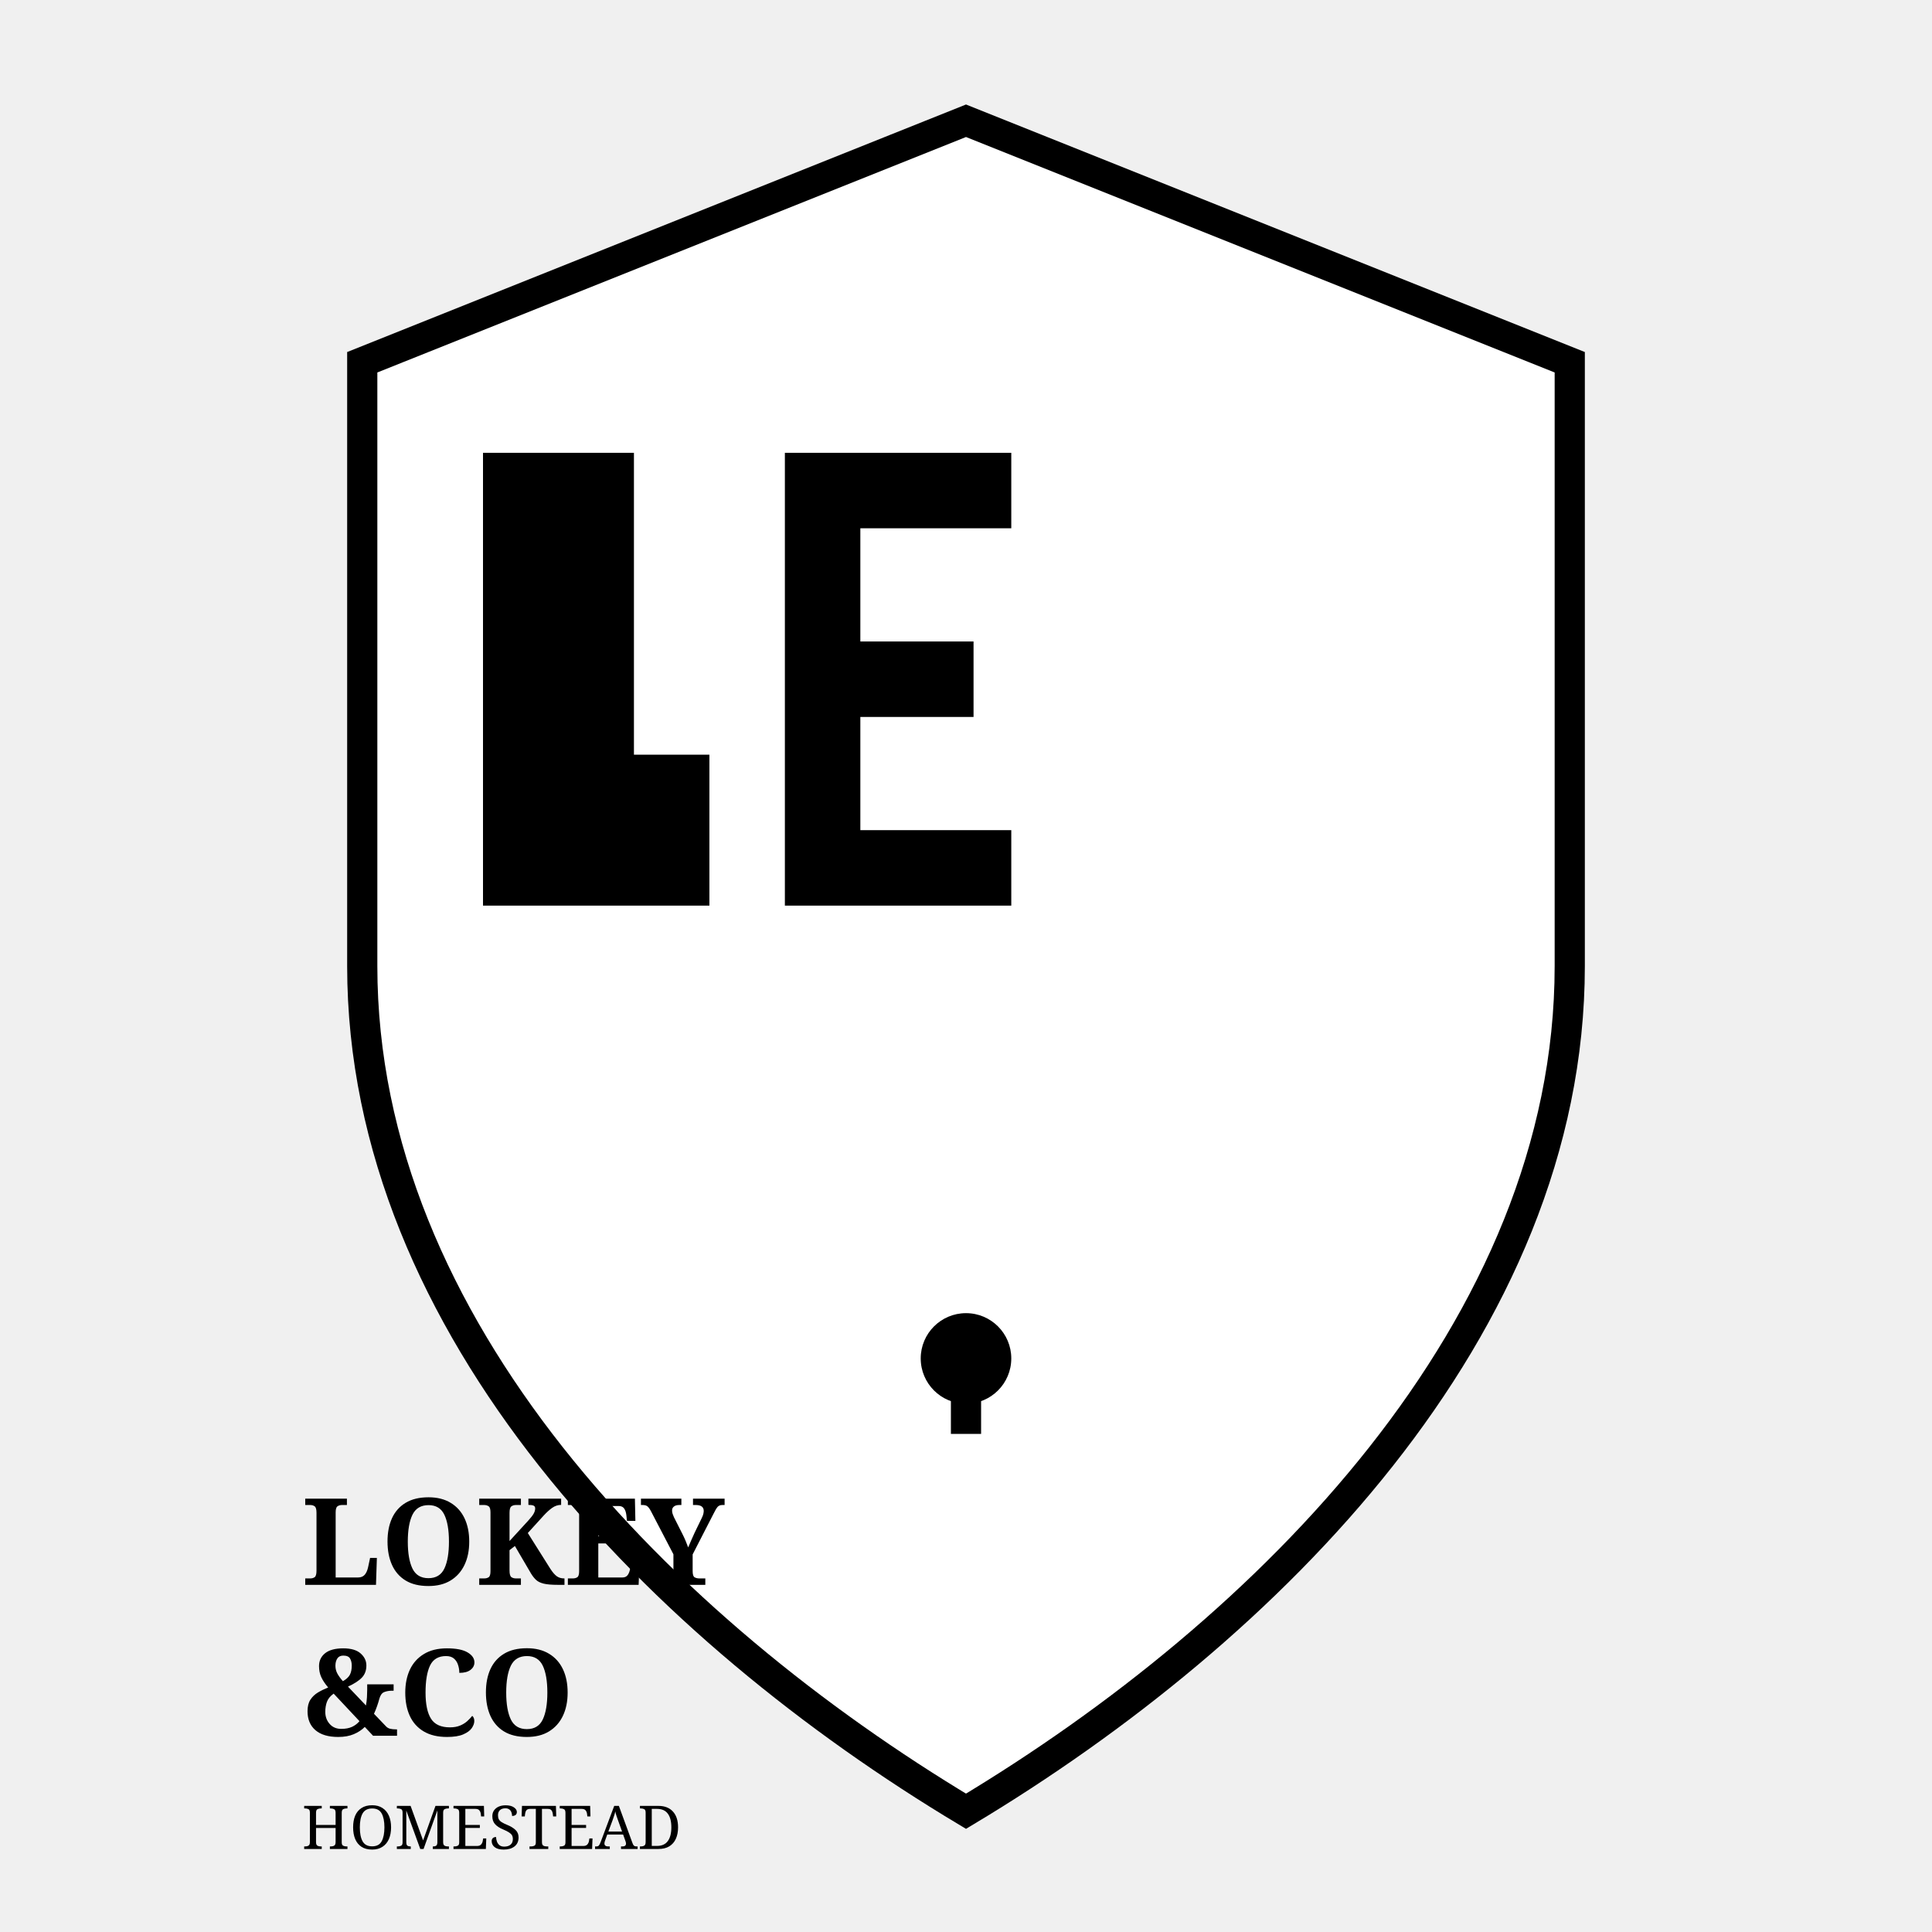
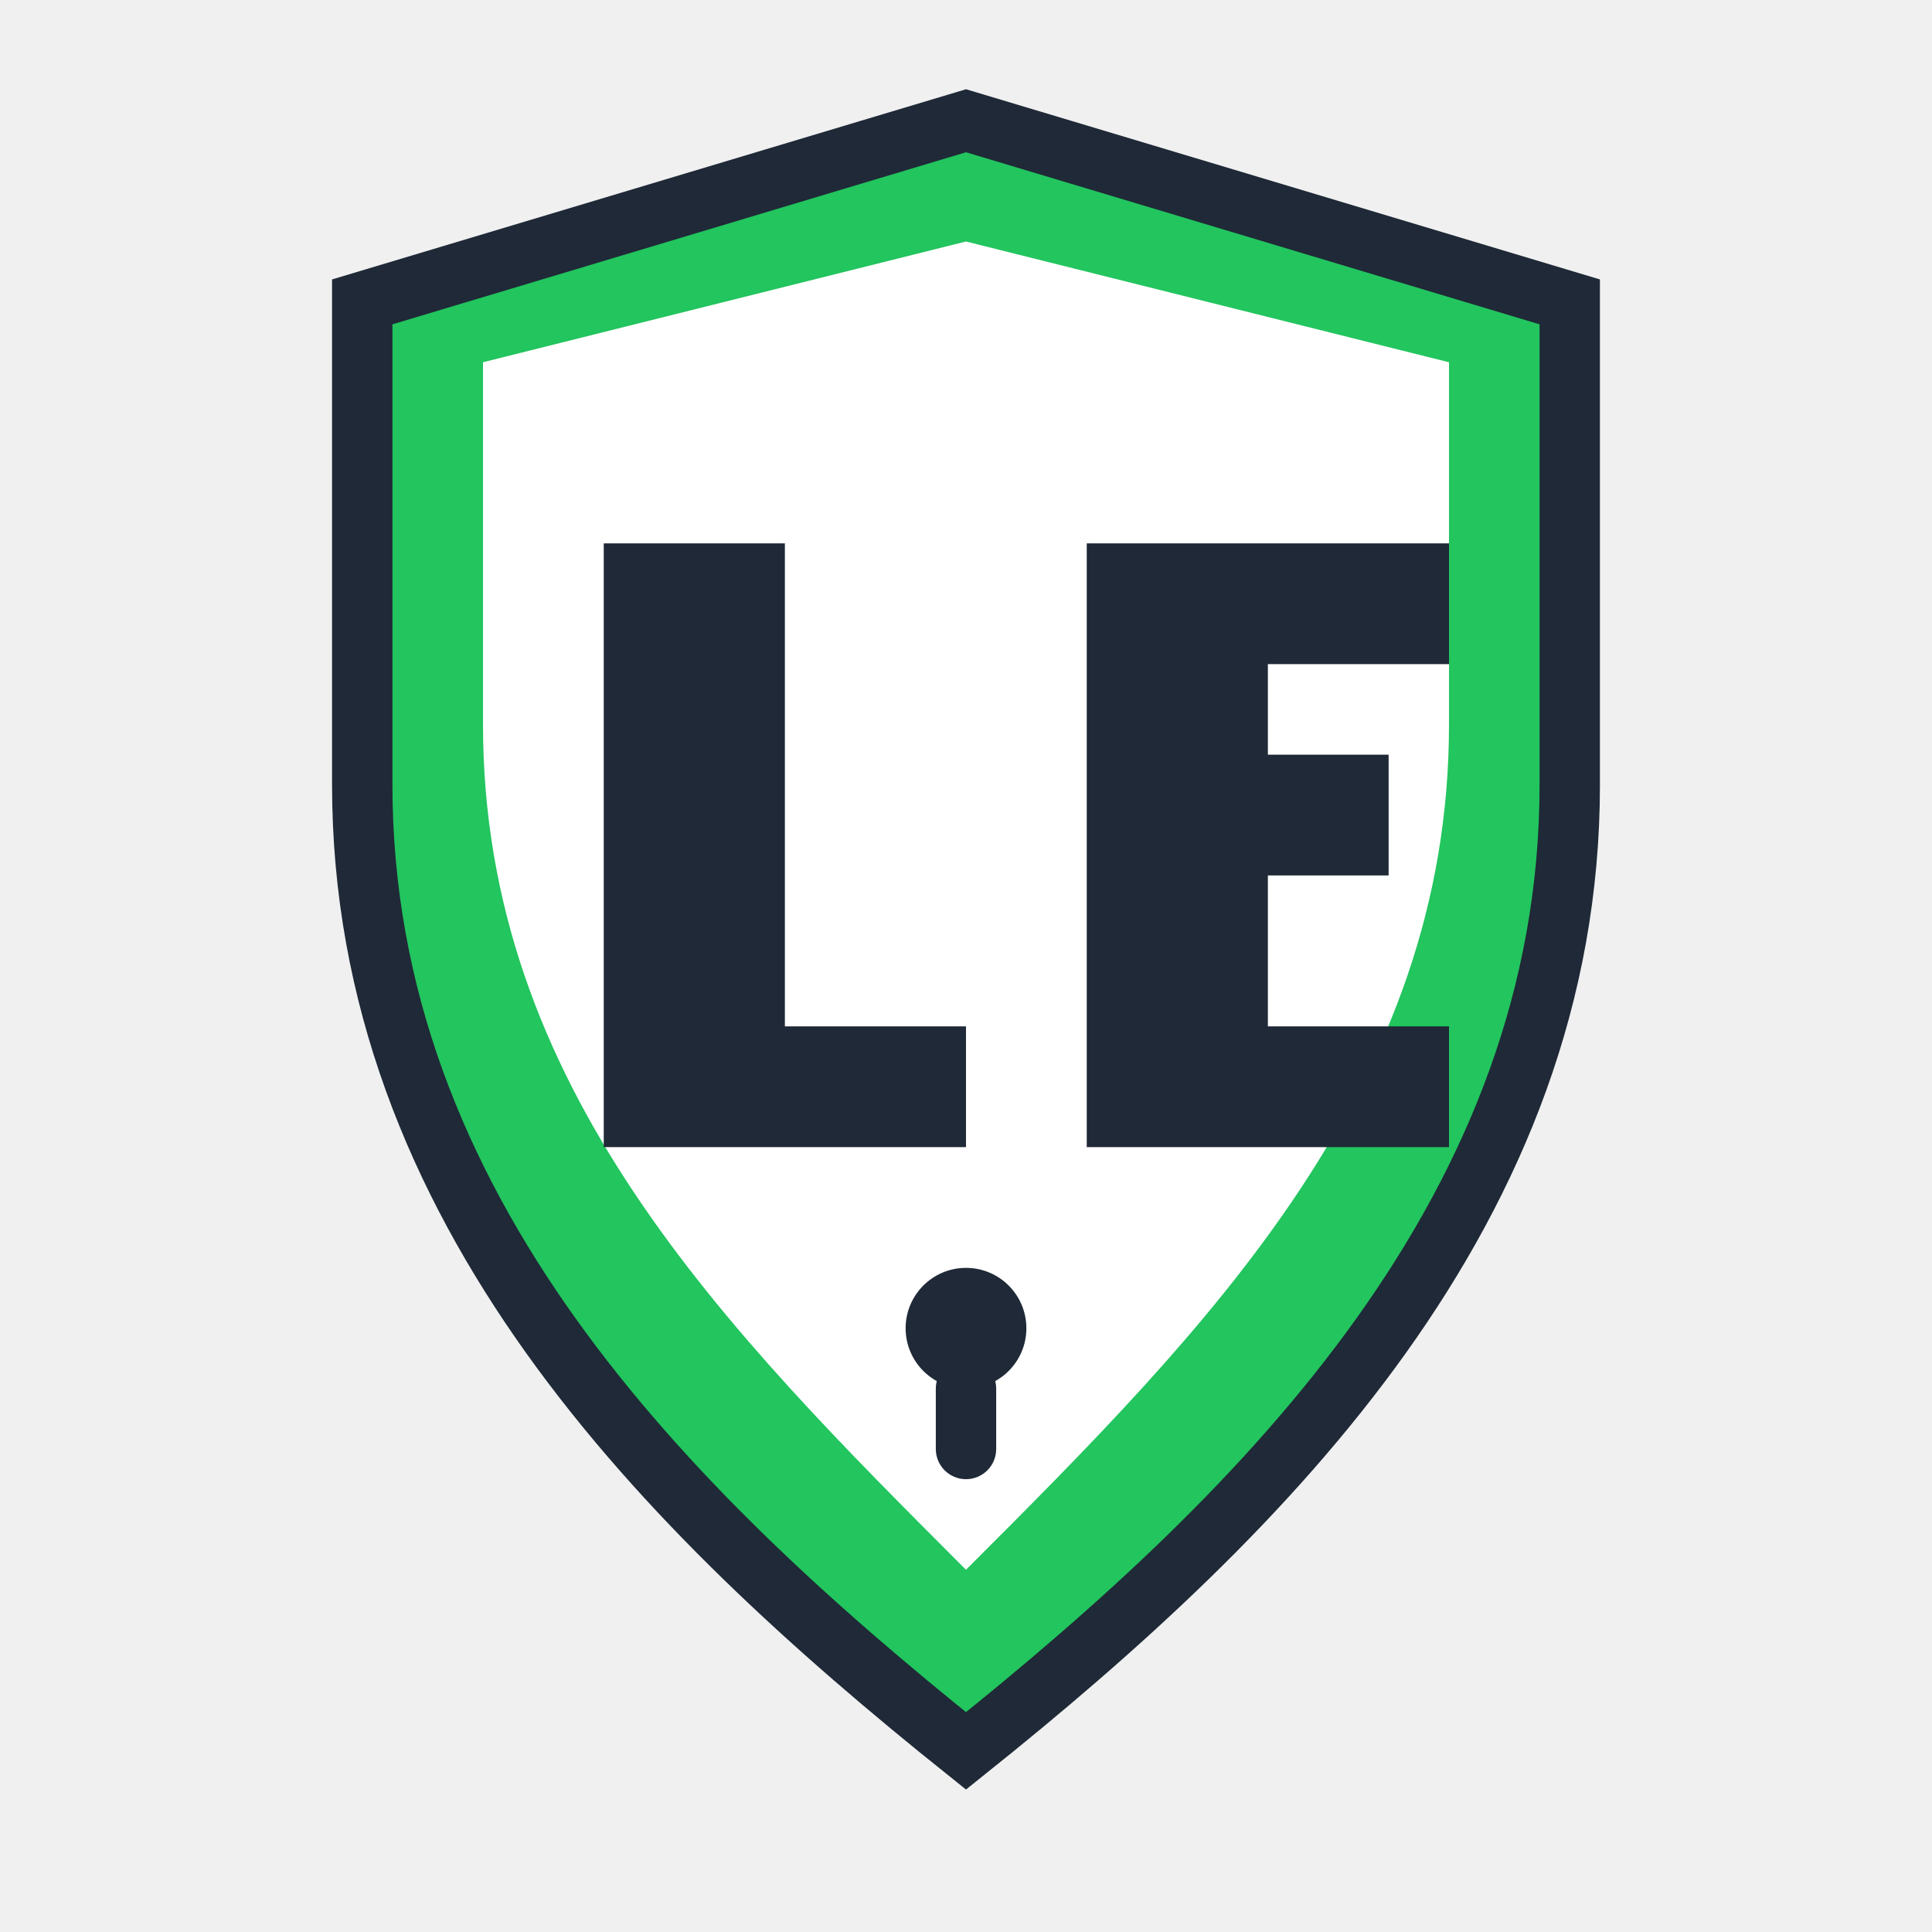
- <svg xmlns="http://www.w3.org/2000/svg" width="512" height="512" viewBox="0 0 512 512" fill="none">
-   <path d="M256 32L96 96V256C96 352 176 432 256 480C336 432 416 352 416 256V96L256 32Z" fill="white" stroke="black" stroke-width="8" />
-   <g transform="translate(128, 120)">
-     <path d="M0 0V120H60V80H40V0H0Z" fill="black" />
-     <path d="M80 0V120H140V100H100V70H130V50H100V20H140V0H80Z" fill="black" />
+ <svg xmlns="http://www.w3.org/2000/svg" width="64" height="64" viewBox="0 0 64 64" fill="none">
+   <path d="M32 4L52 10V26C52 40 42 50 32 58C22 50 12 40 12 26V10L32 4Z" fill="#22c55e" stroke="#1f2937" stroke-width="2" />
+   <path d="M32 8L48 12V24C48 36 40 44 32 52C24 44 16 36 16 24V12L32 8Z" fill="white" />
+   <g fill="#1f2937">
+     <path d="M20 18V38H32V34H26V18H20Z" />
+     <path d="M36 18V38H48V34H42V29H46V25H42V22H48V18H36Z" />
  </g>
-   <circle cx="256" cy="360" r="12" fill="black" />
-   <rect x="252" y="360" width="8" height="20" fill="black" />
-   <g transform="translate(80, 420)" font-family="serif" font-size="32" font-weight="bold" fill="black">
-     <text x="0" y="0">LOKEY</text>
-     <text x="0" y="40">&amp;CO</text>
-     <text x="0" y="70" font-size="16" font-weight="normal">HOMESTEAD</text>
-   </g>
+   <circle cx="32" cy="44" r="2" fill="#1f2937" />
+   <rect x="31" y="45" width="2" height="4" rx="1" fill="#1f2937" />
</svg>
